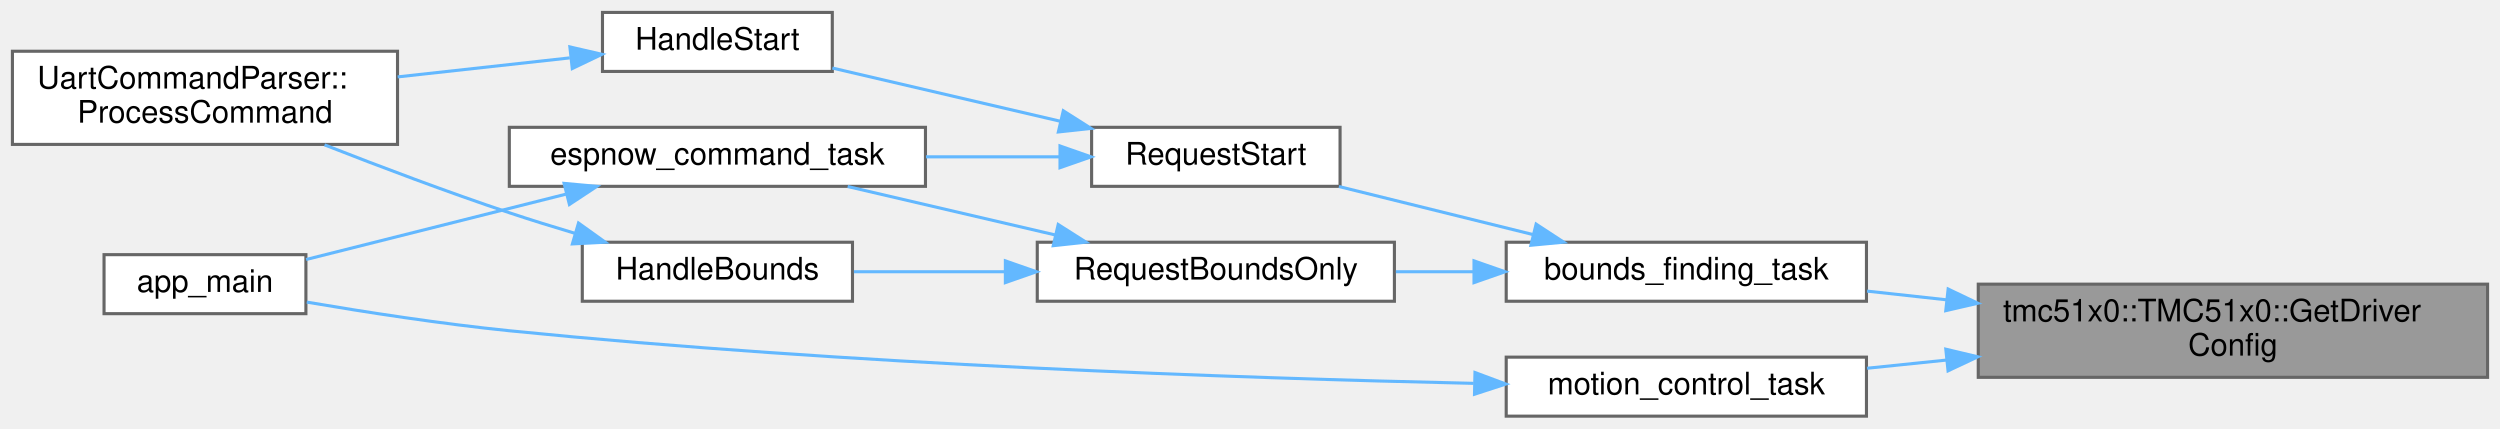
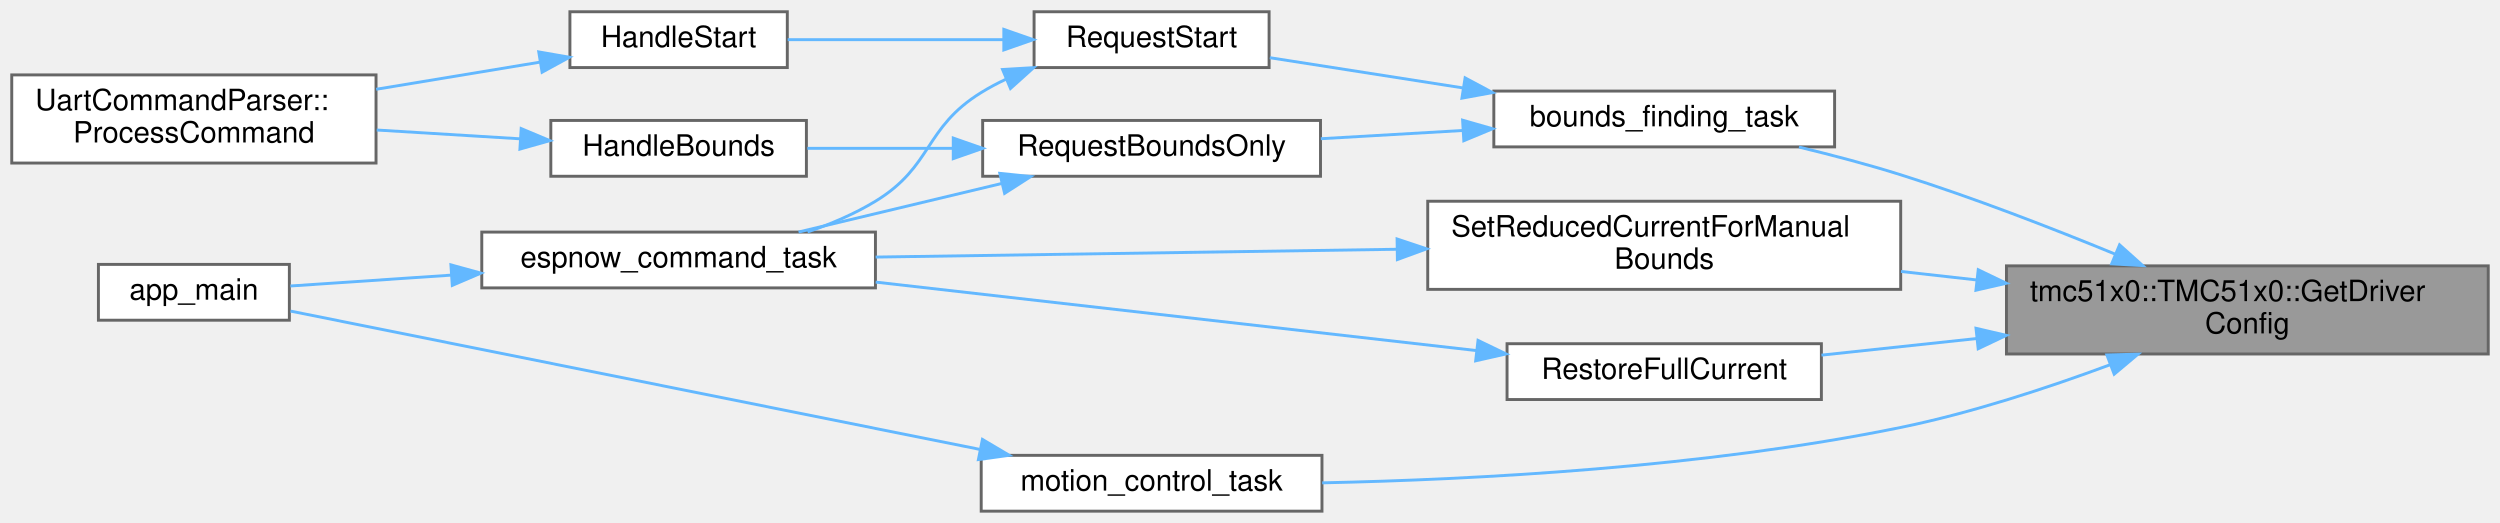
- <svg xmlns="http://www.w3.org/2000/svg" xmlns:xlink="http://www.w3.org/1999/xlink" width="805pt" height="138pt" viewBox="0.00 0.00 805.00 138.00">
-   <g id="graph0" class="graph" transform="scale(1 1) rotate(0) translate(4 134)">
+ <svg xmlns="http://www.w3.org/2000/svg" xmlns:xlink="http://www.w3.org/1999/xlink" width="851pt" height="178pt" viewBox="0.00 0.00 851.00 178.00">
+   <g id="graph0" class="graph" transform="scale(1 1) rotate(0) translate(4 174)">
    <g id="Node000001" class="node">
      <g id="a_Node000001">
        <a xlink:title="Get current driver configuration.">
-           <polygon fill="#999999" stroke="#666666" points="797,-42.5 633,-42.5 633,-12.5 797,-12.5 797,-42.5" />
-           <text text-anchor="start" x="641" y="-30.5" font-family="Helvetica,sans-Serif" font-size="10.00">tmc51x0::TMC51x0::GetDriver</text>
-           <text text-anchor="middle" x="715" y="-19.5" font-family="Helvetica,sans-Serif" font-size="10.00">Config</text>
+           <polygon fill="#999999" stroke="#666666" points="843,-83.5 679,-83.5 679,-53.5 843,-53.5 843,-83.5" />
+           <text text-anchor="start" x="687" y="-71.5" font-family="Helvetica,sans-Serif" font-size="10.00">tmc51x0::TMC51x0::GetDriver</text>
+           <text text-anchor="middle" x="761" y="-60.5" font-family="Helvetica,sans-Serif" font-size="10.00">Config</text>
        </a>
      </g>
    </g>
    <g id="Node000002" class="node">
      <g id="a_Node000002">
        <a xlink:href="main_8cpp.html#aad11fcee042534d6e42aa0b3f79f5b0f" target="_top" xlink:title="FreeRTOS task: perform bounds finding, then start motion.">
-           <polygon fill="white" stroke="#666666" points="597,-56 481,-56 481,-37 597,-37 597,-56" />
-           <text text-anchor="middle" x="539" y="-44" font-family="Helvetica,sans-Serif" font-size="10.00">bounds_finding_task</text>
+           <polygon fill="white" stroke="#666666" points="620.5,-143 504.5,-143 504.5,-124 620.5,-124 620.5,-143" />
+           <text text-anchor="middle" x="562.5" y="-131" font-family="Helvetica,sans-Serif" font-size="10.00">bounds_finding_task</text>
        </a>
      </g>
    </g>
    <g id="edge1_Node000001_Node000002" class="edge">
      <g id="a_edge1_Node000001_Node000002">
        <a xlink:title=" ">
-           <path fill="none" stroke="#63b8ff" d="M622.68,-37.47C614.01,-38.42 605.4,-39.36 597.19,-40.26" />
-           <polygon fill="#63b8ff" stroke="#63b8ff" points="623.3,-40.93 632.86,-36.36 622.54,-33.97 623.3,-40.93" />
+           <path fill="none" stroke="#63b8ff" d="M716.1,-87.45C694.36,-96.39 667.58,-106.77 643,-114.5 631.9,-117.99 619.75,-121.19 608.37,-123.94" />
+           <polygon fill="#63b8ff" stroke="#63b8ff" points="717.5,-90.66 725.39,-83.59 714.81,-84.19 717.5,-90.66" />
        </a>
      </g>
    </g>
    <g id="Node000010" class="node">
      <g id="a_Node000010">
        <a xlink:href="main_8cpp.html#a30da369114ee453fe81be5a919262abf" target="_top" xlink:title="FreeRTOS task: drive the motion update loop and detect completion.">
-           <polygon fill="white" stroke="#666666" points="597,-19 481,-19 481,0 597,0 597,-19" />
-           <text text-anchor="middle" x="539" y="-7" font-family="Helvetica,sans-Serif" font-size="10.00">motion_control_task</text>
+           <polygon fill="white" stroke="#666666" points="446,-19 330,-19 330,0 446,0 446,-19" />
+           <text text-anchor="middle" x="388" y="-7" font-family="Helvetica,sans-Serif" font-size="10.00">motion_control_task</text>
        </a>
      </g>
    </g>
    <g id="edge11_Node000001_Node000010" class="edge">
      <g id="a_edge11_Node000001_Node000010">
        <a xlink:title=" ">
-           <path fill="none" stroke="#63b8ff" d="M622.68,-18.05C614.01,-17.16 605.4,-16.27 597.19,-15.42" />
-           <polygon fill="#63b8ff" stroke="#63b8ff" points="622.55,-21.56 632.86,-19.11 623.27,-14.6 622.55,-21.56" />
+           <path fill="none" stroke="#63b8ff" d="M714.33,-49.86C693.01,-41.95 667.07,-33.43 643,-28.5 576.29,-14.83 497.92,-10.73 446.06,-9.64" />
+           <polygon fill="#63b8ff" stroke="#63b8ff" points="713.19,-53.17 723.78,-53.44 715.67,-46.63 713.19,-53.17" />
+         </a>
+       </g>
+     </g>
+     <g id="Node000011" class="node">
+       <g id="a_Node000011">
+         <a xlink:href="main_8cpp.html#af2ddedb315802bee297a387cb510f3a1" target="_top" xlink:title="Restore motor current to full rated level after manual bounds positioning.">
+           <polygon fill="white" stroke="#666666" points="616,-57 509,-57 509,-38 616,-38 616,-57" />
+           <text text-anchor="middle" x="562.5" y="-45" font-family="Helvetica,sans-Serif" font-size="10.00">RestoreFullCurrent</text>
+         </a>
+       </g>
+     </g>
+     <g id="edge13_Node000001_Node000011" class="edge">
+       <g id="a_edge13_Node000001_Node000011">
+         <a xlink:title=" ">
+           <path fill="none" stroke="#63b8ff" d="M668.92,-58.77C650.78,-56.83 632.32,-54.85 616.02,-53.11" />
+           <polygon fill="#63b8ff" stroke="#63b8ff" points="668.63,-62.25 678.94,-59.84 669.37,-55.29 668.63,-62.25" />
+         </a>
+       </g>
+     </g>
+     <g id="Node000012" class="node">
+       <g id="a_Node000012">
+         <a xlink:href="main_8cpp.html#ae2344237d134678ce00d04c26334ddb7" target="_top" xlink:title="Set motor current to a reduced level for manual bounds engagement.">
+           <polygon fill="white" stroke="#666666" points="643,-105.5 482,-105.5 482,-75.5 643,-75.5 643,-105.5" />
+           <text text-anchor="start" x="490" y="-93.5" font-family="Helvetica,sans-Serif" font-size="10.00">SetReducedCurrentForManual</text>
+           <text text-anchor="middle" x="562.5" y="-82.5" font-family="Helvetica,sans-Serif" font-size="10.00">Bounds</text>
+         </a>
+       </g>
+     </g>
+     <g id="edge15_Node000001_Node000012" class="edge">
+       <g id="a_edge15_Node000001_Node000012">
+         <a xlink:title=" ">
+           <path fill="none" stroke="#63b8ff" d="M668.89,-78.7C660.28,-79.66 651.59,-80.64 643.11,-81.59" />
+           <polygon fill="#63b8ff" stroke="#63b8ff" points="669.39,-82.17 678.94,-77.58 668.61,-75.21 669.39,-82.17" />
        </a>
      </g>
    </g>
    <g id="Node000003" class="node">
      <g id="a_Node000003">
        <a xlink:href="main_8cpp.html#a03b28507170724db0aecf3bdf950b30a" target="_top" xlink:title="Run bounds finding independently (without starting test).">
-           <polygon fill="white" stroke="#666666" points="445,-56 330,-56 330,-37 445,-37 445,-56" />
-           <text text-anchor="middle" x="387.5" y="-44" font-family="Helvetica,sans-Serif" font-size="10.00">RequestBoundsOnly</text>
+           <polygon fill="white" stroke="#666666" points="445.5,-133 330.5,-133 330.5,-114 445.5,-114 445.5,-133" />
+           <text text-anchor="middle" x="388" y="-121" font-family="Helvetica,sans-Serif" font-size="10.00">RequestBoundsOnly</text>
        </a>
      </g>
    </g>
    <g id="edge2_Node000002_Node000003" class="edge">
      <g id="a_edge2_Node000002_Node000003">
        <a xlink:title=" ">
-           <path fill="none" stroke="#63b8ff" d="M470.51,-46.5C462.15,-46.5 453.66,-46.5 445.47,-46.5" />
-           <polygon fill="#63b8ff" stroke="#63b8ff" points="470.63,-50 480.63,-46.5 470.63,-43 470.63,-50" />
+           <path fill="none" stroke="#63b8ff" d="M493.74,-129.57C477.81,-128.65 460.99,-127.67 445.6,-126.78" />
+           <polygon fill="#63b8ff" stroke="#63b8ff" points="493.87,-133.09 504.06,-130.17 494.28,-126.1 493.87,-133.09" />
        </a>
      </g>
    </g>
    <g id="Node000008" class="node">
      <g id="a_Node000008">
        <a xlink:href="main_8cpp.html#a05b979a9e80a20ecf074106e268da672" target="_top" xlink:title="Request a START/RESUME with optional bounds caching.">
-           <polygon fill="white" stroke="#666666" points="427.5,-93 347.5,-93 347.5,-74 427.5,-74 427.5,-93" />
-           <text text-anchor="middle" x="387.5" y="-81" font-family="Helvetica,sans-Serif" font-size="10.00">RequestStart</text>
+           <polygon fill="white" stroke="#666666" points="428,-170 348,-170 348,-151 428,-151 428,-170" />
+           <text text-anchor="middle" x="388" y="-158" font-family="Helvetica,sans-Serif" font-size="10.00">RequestStart</text>
        </a>
      </g>
    </g>
    <g id="edge7_Node000002_Node000008" class="edge">
      <g id="a_edge7_Node000002_Node000008">
        <a xlink:title=" ">
-           <path fill="none" stroke="#63b8ff" d="M489.54,-58.49C469.32,-63.5 446.17,-69.23 427.13,-73.94" />
-           <polygon fill="#63b8ff" stroke="#63b8ff" points="490.63,-61.83 499.5,-56.03 488.95,-55.03 490.63,-61.83" />
+           <path fill="none" stroke="#63b8ff" d="M493.97,-144.07C471.7,-147.56 447.68,-151.32 428.24,-154.36" />
+           <polygon fill="#63b8ff" stroke="#63b8ff" points="494.72,-147.49 504.06,-142.49 493.64,-140.58 494.72,-147.49" />
        </a>
      </g>
    </g>
    <g id="Node000004" class="node">
      <g id="a_Node000004">
        <a xlink:href="main_8cpp.html#a282cbb4958ae3bf0285b9be28ecb1d79" target="_top" xlink:title="FreeRTOS task: process inbound ESP-NOW protocol events.">
-           <polygon fill="white" stroke="#666666" points="294,-93 160,-93 160,-74 294,-74 294,-93" />
-           <text text-anchor="middle" x="227" y="-81" font-family="Helvetica,sans-Serif" font-size="10.00">espnow_command_task</text>
+           <polygon fill="white" stroke="#666666" points="294,-95 160,-95 160,-76 294,-76 294,-95" />
+           <text text-anchor="middle" x="227" y="-83" font-family="Helvetica,sans-Serif" font-size="10.00">espnow_command_task</text>
        </a>
      </g>
    </g>
    <g id="edge3_Node000003_Node000004" class="edge">
      <g id="a_edge3_Node000003_Node000004">
        <a xlink:title=" ">
-           <path fill="none" stroke="#63b8ff" d="M335.71,-58.36C314.14,-63.39 289.32,-69.18 268.95,-73.94" />
-           <polygon fill="#63b8ff" stroke="#63b8ff" points="336.74,-61.71 345.68,-56.03 335.15,-54.89 336.74,-61.71" />
+           <path fill="none" stroke="#63b8ff" d="M336.92,-111.53C314.64,-106.21 288.77,-100.02 267.83,-95.02" />
+           <polygon fill="#63b8ff" stroke="#63b8ff" points="336.34,-114.99 346.88,-113.91 337.97,-108.18 336.34,-114.99" />
        </a>
      </g>
    </g>
    <g id="Node000006" class="node">
      <g id="a_Node000006">
        <a xlink:href="main_8cpp.html#a26ba4ef0d74eb1cdd930e9ed4f0b2c3d" target="_top" xlink:title="Handle PAIR command.">
-           <polygon fill="white" stroke="#666666" points="270.5,-56 183.5,-56 183.5,-37 270.5,-37 270.5,-56" />
-           <text text-anchor="middle" x="227" y="-44" font-family="Helvetica,sans-Serif" font-size="10.00">HandleBounds</text>
+           <polygon fill="white" stroke="#666666" points="270.5,-133 183.5,-133 183.5,-114 270.5,-114 270.5,-133" />
+           <text text-anchor="middle" x="227" y="-121" font-family="Helvetica,sans-Serif" font-size="10.00">HandleBounds</text>
        </a>
      </g>
    </g>
    <g id="edge5_Node000003_Node000006" class="edge">
      <g id="a_edge5_Node000003_Node000006">
        <a xlink:title=" ">
-           <path fill="none" stroke="#63b8ff" d="M319.59,-46.5C303.13,-46.5 285.93,-46.5 270.95,-46.5" />
-           <polygon fill="#63b8ff" stroke="#63b8ff" points="319.73,-50 329.73,-46.5 319.73,-43 319.73,-50" />
+           <path fill="none" stroke="#63b8ff" d="M320.22,-123.5C303.5,-123.5 286.02,-123.5 270.82,-123.5" />
+           <polygon fill="#63b8ff" stroke="#63b8ff" points="320.49,-127 330.49,-123.5 320.49,-120 320.49,-127" />
        </a>
      </g>
    </g>
    <g id="Node000005" class="node">
      <g id="a_Node000005">
        <a xlink:href="main_8cpp.html#abce06be17fc37d675118a678a8100a36" target="_top" xlink:title=" ">
-           <polygon fill="white" stroke="#666666" points="94.5,-52 29.5,-52 29.5,-33 94.5,-33 94.5,-52" />
-           <text text-anchor="middle" x="62" y="-40" font-family="Helvetica,sans-Serif" font-size="10.00">app_main</text>
+           <polygon fill="white" stroke="#666666" points="94.5,-84 29.5,-84 29.5,-65 94.5,-65 94.5,-84" />
+           <text text-anchor="middle" x="62" y="-72" font-family="Helvetica,sans-Serif" font-size="10.00">app_main</text>
        </a>
      </g>
    </g>
    <g id="edge4_Node000004_Node000005" class="edge">
      <g id="a_edge4_Node000004_Node000005">
        <a xlink:title=" ">
-           <path fill="none" stroke="#63b8ff" d="M178.19,-71.47C151.23,-64.69 118.31,-56.41 94.57,-50.44" />
-           <polygon fill="#63b8ff" stroke="#63b8ff" points="177.64,-74.95 188.19,-73.99 179.35,-68.16 177.64,-74.95" />
+           <path fill="none" stroke="#63b8ff" d="M149.65,-80.35C130.32,-79.04 110.6,-77.71 94.86,-76.65" />
+           <polygon fill="#63b8ff" stroke="#63b8ff" points="149.49,-83.84 159.7,-81.03 149.96,-76.86 149.49,-83.84" />
        </a>
      </g>
    </g>
    <g id="Node000007" class="node">
      <g id="a_Node000007">
        <a xlink:href="classUartCommandParser.html#a2b7090fe7118485c639dce94074b6e68" target="_top" xlink:title="Parse and execute a single command line.">
-           <polygon fill="white" stroke="#666666" points="124,-117.5 0,-117.5 0,-87.5 124,-87.5 124,-117.5" />
-           <text text-anchor="start" x="8" y="-105.5" font-family="Helvetica,sans-Serif" font-size="10.00">UartCommandParser::</text>
-           <text text-anchor="middle" x="62" y="-94.5" font-family="Helvetica,sans-Serif" font-size="10.00">ProcessCommand</text>
+           <polygon fill="white" stroke="#666666" points="124,-148.5 0,-148.5 0,-118.5 124,-118.5 124,-148.5" />
+           <text text-anchor="start" x="8" y="-136.5" font-family="Helvetica,sans-Serif" font-size="10.00">UartCommandParser::</text>
+           <text text-anchor="middle" x="62" y="-125.5" font-family="Helvetica,sans-Serif" font-size="10.00">ProcessCommand</text>
        </a>
      </g>
    </g>
    <g id="edge6_Node000006_Node000007" class="edge">
      <g id="a_edge6_Node000006_Node000007">
        <a xlink:title=" ">
-           <path fill="none" stroke="#63b8ff" d="M181.29,-58.82C174.14,-60.95 166.84,-63.21 160,-65.5 140.17,-72.12 118.39,-80.34 100.51,-87.35" />
-           <polygon fill="#63b8ff" stroke="#63b8ff" points="182.28,-62.18 190.89,-56.01 180.31,-55.46 182.28,-62.18" />
+           <path fill="none" stroke="#63b8ff" d="M173.17,-126.74C157.56,-127.7 140.33,-128.76 124.24,-129.74" />
+           <polygon fill="#63b8ff" stroke="#63b8ff" points="173.41,-130.23 183.17,-126.13 172.98,-123.25 173.41,-130.23" />
        </a>
      </g>
    </g>
    <g id="edge8_Node000008_Node000004" class="edge">
      <g id="a_edge8_Node000008_Node000004">
        <a xlink:title=" ">
-           <path fill="none" stroke="#63b8ff" d="M337.21,-83.5C323.59,-83.5 308.59,-83.5 294.18,-83.5" />
-           <polygon fill="#63b8ff" stroke="#63b8ff" points="337.32,-87 347.32,-83.5 337.32,-80 337.32,-87" />
+           <path fill="none" stroke="#63b8ff" d="M338.37,-147.01C335.47,-145.64 332.65,-144.14 330,-142.5 310.47,-130.46 313.6,-117.43 294,-105.5 286.94,-101.21 278.9,-97.77 270.9,-95.05" />
+           <polygon fill="#63b8ff" stroke="#63b8ff" points="337.27,-150.34 347.85,-150.97 339.97,-143.88 337.27,-150.34" />
        </a>
      </g>
    </g>
    <g id="Node000009" class="node">
      <g id="a_Node000009">
        <a xlink:href="main_8cpp.html#af9a61f18ec0bf52c35280fd8748a0679" target="_top" xlink:title="Handle START command.">
-           <polygon fill="white" stroke="#666666" points="264,-130 190,-130 190,-111 264,-111 264,-130" />
-           <text text-anchor="middle" x="227" y="-118" font-family="Helvetica,sans-Serif" font-size="10.00">HandleStart</text>
+           <polygon fill="white" stroke="#666666" points="264,-170 190,-170 190,-151 264,-151 264,-170" />
+           <text text-anchor="middle" x="227" y="-158" font-family="Helvetica,sans-Serif" font-size="10.00">HandleStart</text>
        </a>
      </g>
    </g>
    <g id="edge9_Node000008_Node000009" class="edge">
      <g id="a_edge9_Node000008_Node000009">
        <a xlink:title=" ">
-           <path fill="none" stroke="#63b8ff" d="M337.44,-94.95C313.72,-100.49 285.74,-107.02 264.02,-112.09" />
-           <polygon fill="#63b8ff" stroke="#63b8ff" points="338.38,-98.33 347.32,-92.65 336.79,-91.51 338.38,-98.33" />
+           <path fill="none" stroke="#63b8ff" d="M337.47,-160.5C313.74,-160.5 285.83,-160.5 264.13,-160.5" />
+           <polygon fill="#63b8ff" stroke="#63b8ff" points="337.7,-164 347.7,-160.5 337.7,-157 337.7,-164" />
        </a>
      </g>
    </g>
    <g id="edge10_Node000009_Node000007" class="edge">
      <g id="a_edge10_Node000009_Node000007">
        <a xlink:title=" ">
-           <path fill="none" stroke="#63b8ff" d="M179.46,-115.36C162.21,-113.46 142.39,-111.27 124.05,-109.24" />
-           <polygon fill="#63b8ff" stroke="#63b8ff" points="179.5,-118.89 189.83,-116.51 180.27,-111.93 179.5,-118.89" />
+           <path fill="none" stroke="#63b8ff" d="M179.94,-152.87C162.59,-150 142.57,-146.68 124.05,-143.61" />
+           <polygon fill="#63b8ff" stroke="#63b8ff" points="179.39,-156.33 189.83,-154.51 180.53,-149.42 179.39,-156.33" />
        </a>
      </g>
    </g>
    <g id="edge12_Node000010_Node000005" class="edge">
      <g id="a_edge12_Node000010_Node000005">
        <a xlink:title=" ">
-           <path fill="none" stroke="#63b8ff" d="M470.52,-10.56C394.79,-12.25 268.32,-16.58 160,-27.5 138.13,-29.71 113.67,-33.5 94.78,-36.72" />
-           <polygon fill="#63b8ff" stroke="#63b8ff" points="470.94,-14.05 480.87,-10.34 470.79,-7.06 470.94,-14.05" />
+           <path fill="none" stroke="#63b8ff" d="M329.36,-21.06C260.96,-34.79 149.34,-57.18 94.89,-68.1" />
+           <polygon fill="#63b8ff" stroke="#63b8ff" points="330.42,-24.42 339.54,-19.02 329.05,-17.56 330.42,-24.42" />
+         </a>
+       </g>
+     </g>
+     <g id="edge14_Node000011_Node000004" class="edge">
+       <g id="a_edge14_Node000011_Node000004">
+         <a xlink:title=" ">
+           <path fill="none" stroke="#63b8ff" d="M498.45,-54.68C440.03,-61.34 353.45,-71.21 294.08,-77.97" />
+           <polygon fill="#63b8ff" stroke="#63b8ff" points="499.12,-58.13 508.66,-53.52 498.32,-51.18 499.12,-58.13" />
+         </a>
+       </g>
+     </g>
+     <g id="edge16_Node000012_Node000004" class="edge">
+       <g id="a_edge16_Node000012_Node000004">
+         <a xlink:title=" ">
+           <path fill="none" stroke="#63b8ff" d="M471.35,-89.15C415.42,-88.31 344.8,-87.25 294.06,-86.49" />
+           <polygon fill="#63b8ff" stroke="#63b8ff" points="471.57,-92.65 481.62,-89.3 471.67,-85.65 471.57,-92.65" />
        </a>
      </g>
    </g>
  </g>
</svg>
